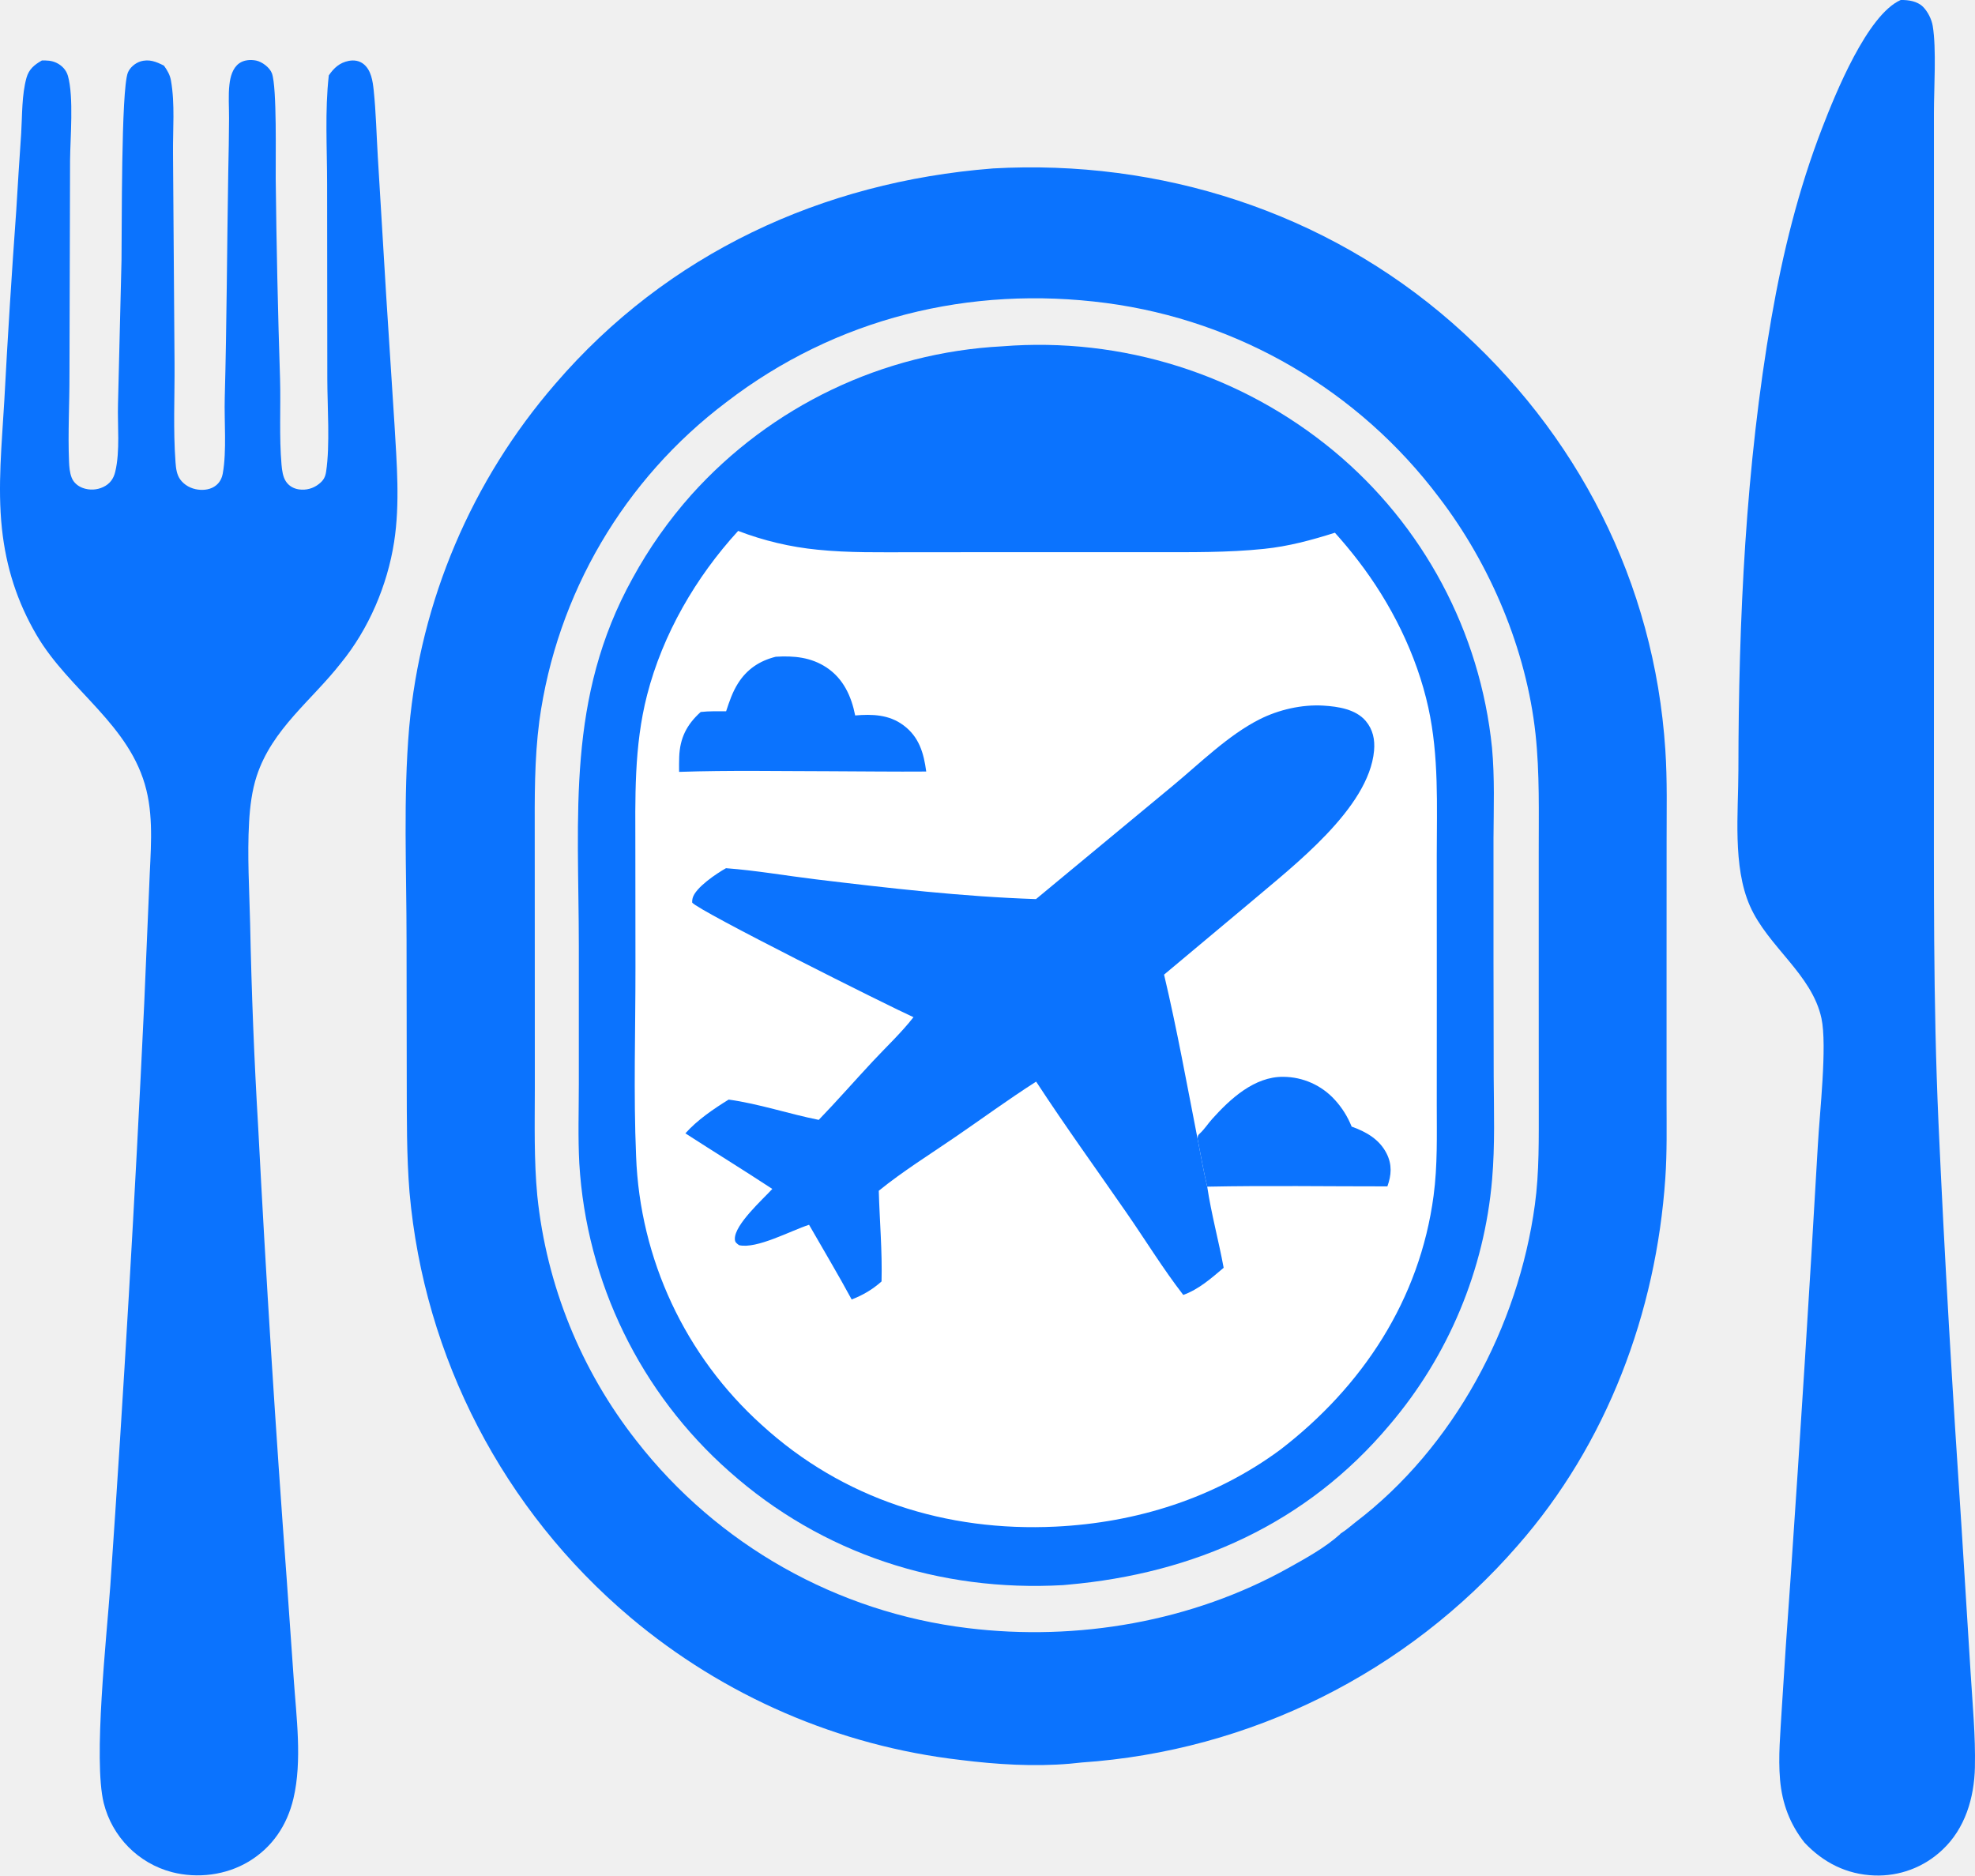
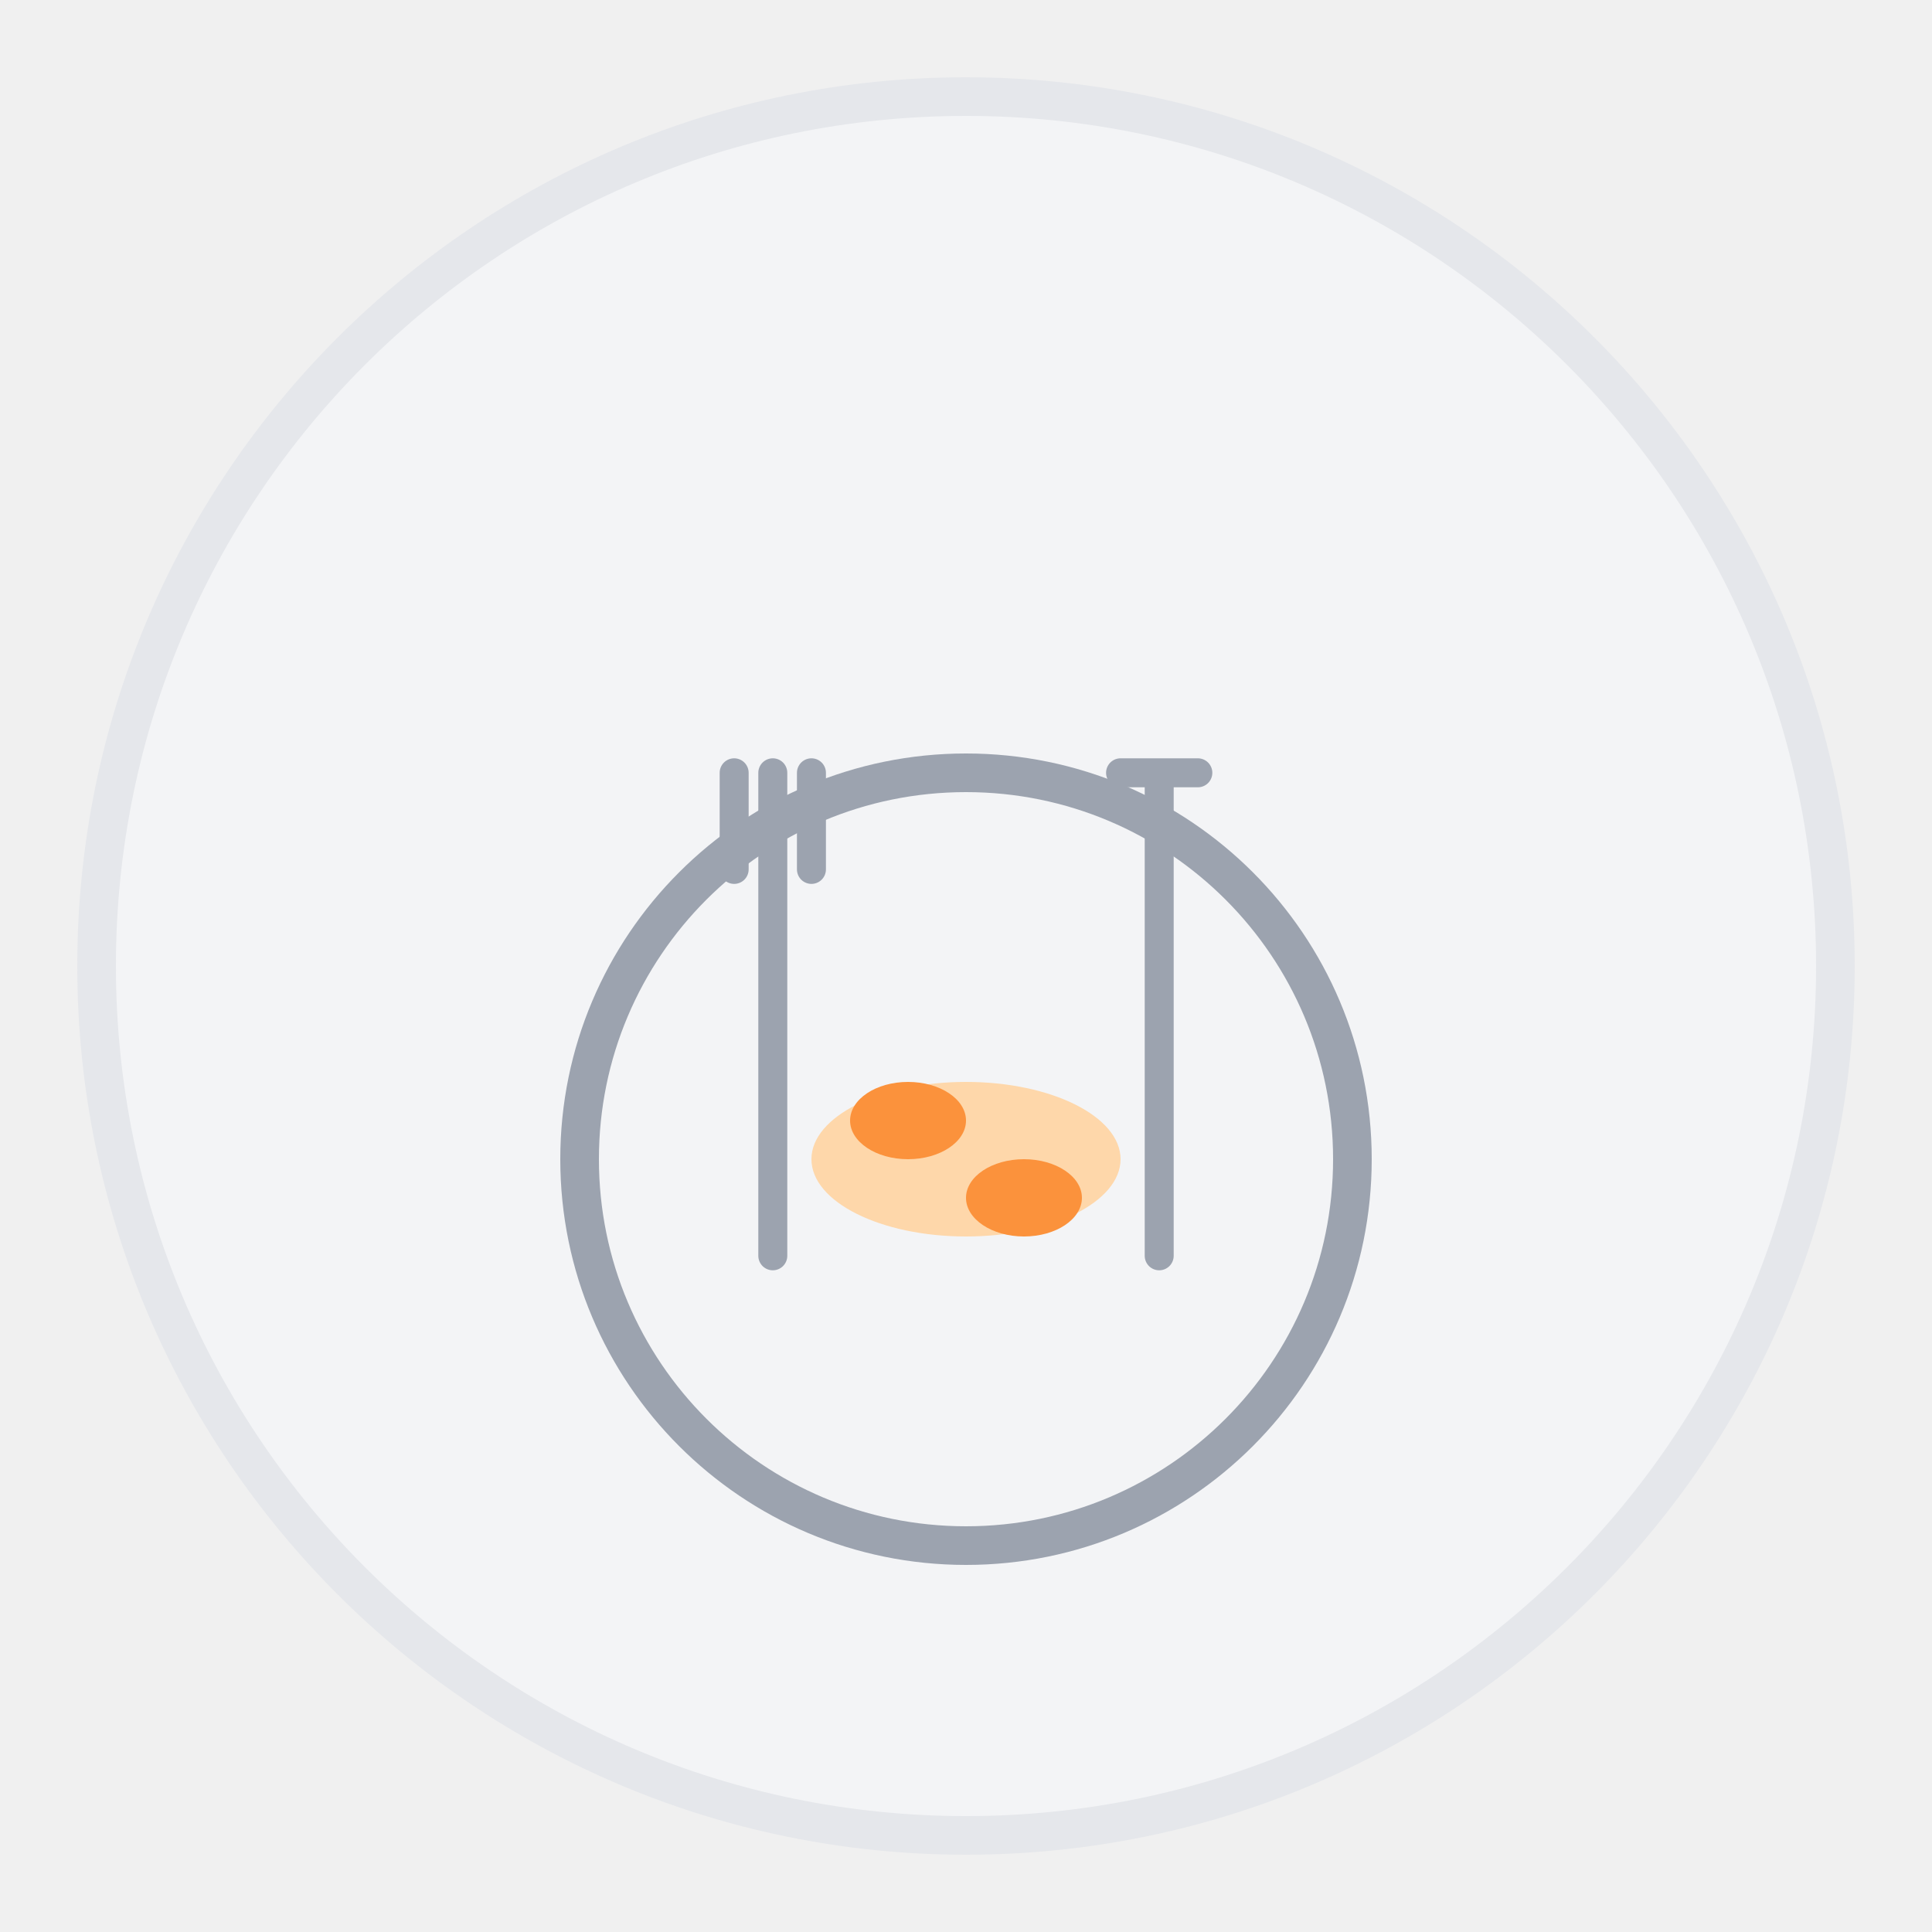
- <svg xmlns="http://www.w3.org/2000/svg" width="40" height="38" viewBox="0 0 40 38" fill="none">
-   <path d="M20.099 3.413C20.101 3.412 20.103 3.412 20.106 3.412C23.5 3.22 26.841 4.29 29.407 6.535C31.953 8.764 33.505 11.801 33.728 15.185C33.77 15.808 33.753 16.436 33.754 17.06L33.753 19.999L33.753 22.302C33.753 22.822 33.764 23.345 33.728 23.865C33.542 26.586 32.546 29.246 30.736 31.308C28.493 33.887 25.316 35.468 21.905 35.701C21.827 35.71 21.749 35.718 21.671 35.725C20.939 35.788 20.186 35.741 19.458 35.65C16.991 35.366 14.663 34.36 12.764 32.759C10.197 30.592 8.59 27.498 8.294 24.151C8.234 23.409 8.24 22.661 8.238 21.916L8.234 19.045C8.234 17.615 8.165 16.163 8.287 14.738C8.519 12.165 9.554 9.73 11.245 7.777C13.516 5.134 16.656 3.683 20.099 3.413ZM27.153 31.062C27.258 30.997 27.353 30.914 27.449 30.837C29.444 29.319 30.751 26.869 31.086 24.404C31.177 23.739 31.164 23.057 31.165 22.387L31.164 20.064L31.164 17.27C31.163 16.47 31.185 15.663 31.099 14.866C30.914 13.162 30.186 11.435 29.146 10.077C27.519 7.913 25.089 6.493 22.405 6.138C19.64 5.774 16.927 6.443 14.712 8.145C12.639 9.708 11.275 12.033 10.923 14.606C10.821 15.39 10.829 16.161 10.83 16.949L10.831 19.28L10.832 22.037C10.831 22.765 10.813 23.496 10.882 24.221C11.069 26.035 11.767 27.758 12.894 29.19C14.537 31.296 16.952 32.659 19.603 32.979C21.816 33.25 24.148 32.849 26.099 31.758C26.447 31.564 26.841 31.347 27.137 31.08C27.143 31.074 27.147 31.068 27.153 31.062Z" fill="#0B73FE" />
-   <path d="M20.298 7.015C22.725 6.82 25.132 7.579 27.008 9.131C28.826 10.637 29.979 12.797 30.218 15.146C30.274 15.756 30.251 16.366 30.248 16.978L30.248 19.45L30.252 21.809C30.256 22.501 30.279 23.198 30.22 23.889C30.063 25.722 29.337 27.461 28.144 28.862C26.463 30.864 24.188 31.875 21.617 32.1C21.588 32.104 21.56 32.106 21.531 32.108C19.034 32.249 16.647 31.474 14.772 29.807C12.97 28.215 11.877 25.97 11.733 23.57C11.704 23.037 11.723 22.494 11.723 21.959V19.157C11.722 16.503 11.47 14.135 12.812 11.713C13.143 11.106 13.543 10.539 14.002 10.023C15.618 8.223 17.883 7.141 20.298 7.015Z" fill="#0B73FE" />
-   <path d="M14.95 10.754C15.468 10.953 16.009 11.081 16.561 11.135C17.196 11.2 17.839 11.186 18.477 11.186L20.925 11.185L23.396 11.185C24.133 11.185 24.865 11.194 25.599 11.118C26.098 11.067 26.56 10.941 27.036 10.791C27.197 10.97 27.351 11.154 27.497 11.344C28.17 12.215 28.693 13.259 28.929 14.337C29.144 15.319 29.1 16.319 29.099 17.317L29.1 20.172L29.099 22.384C29.099 22.996 29.116 23.61 29.035 24.218C28.756 26.324 27.597 28.083 25.93 29.365C24.602 30.346 23.02 30.843 21.38 30.923C19.17 31.03 17.074 30.368 15.428 28.864C13.878 27.468 12.96 25.504 12.883 23.42C12.829 22.154 12.871 20.872 12.87 19.604L12.868 17.237C12.867 16.164 12.836 15.127 13.106 14.076C13.424 12.842 14.093 11.69 14.95 10.754Z" fill="white" />
-   <path d="M20.982 18.212L23.766 15.905C24.307 15.456 24.877 14.891 25.507 14.572C25.896 14.375 26.369 14.266 26.805 14.293C27.101 14.311 27.456 14.365 27.659 14.602C27.807 14.777 27.849 14.982 27.829 15.207C27.723 16.375 26.187 17.544 25.347 18.26L23.576 19.742C23.836 20.838 24.037 21.958 24.254 23.064C24.318 23.387 24.373 23.717 24.45 24.037C24.532 24.586 24.682 25.133 24.783 25.68C24.531 25.893 24.279 26.117 23.965 26.23C23.556 25.702 23.199 25.119 22.818 24.569C22.206 23.685 21.573 22.809 20.985 21.909C20.429 22.264 19.891 22.659 19.346 23.032C18.831 23.385 18.283 23.726 17.798 24.12C17.815 24.731 17.87 25.346 17.854 25.957C17.671 26.12 17.477 26.234 17.249 26.322C16.973 25.811 16.674 25.313 16.386 24.809C16.019 24.926 15.327 25.305 14.968 25.222C14.918 25.183 14.884 25.167 14.883 25.095C14.877 24.805 15.452 24.29 15.642 24.083C15.06 23.701 14.466 23.335 13.881 22.957C14.119 22.689 14.454 22.46 14.758 22.273C15.369 22.357 15.975 22.563 16.582 22.684C16.954 22.299 17.307 21.894 17.673 21.502C17.947 21.208 18.254 20.92 18.501 20.604C18.022 20.39 14.147 18.451 14.019 18.283C14.019 18.243 14.017 18.235 14.028 18.192C14.083 17.979 14.519 17.689 14.704 17.586C15.307 17.631 15.916 17.738 16.518 17.811C18.003 17.99 19.486 18.162 20.982 18.212Z" fill="#0B73FE" />
-   <path d="M15.711 13.303C16.077 13.28 16.427 13.312 16.742 13.522C17.082 13.748 17.244 14.106 17.32 14.492C17.667 14.463 18.003 14.473 18.295 14.689C18.615 14.925 18.709 15.254 18.759 15.628C18.113 15.633 17.466 15.624 16.82 15.622C15.8 15.621 14.774 15.6 13.754 15.635C13.753 15.535 13.752 15.434 13.756 15.334C13.77 14.948 13.909 14.677 14.191 14.422C14.362 14.402 14.535 14.408 14.706 14.408C14.771 14.211 14.834 14.021 14.945 13.845C15.126 13.556 15.383 13.385 15.711 13.303Z" fill="#0B73FE" />
-   <path d="M24.254 23.064C24.264 23.003 24.254 23.002 24.302 22.958C24.395 22.872 24.465 22.761 24.55 22.666C24.917 22.257 25.407 21.805 25.991 21.812C26.387 21.814 26.764 21.982 27.031 22.274C27.18 22.436 27.293 22.617 27.375 22.82C27.669 22.925 27.94 23.078 28.085 23.369C28.196 23.593 28.181 23.802 28.099 24.031C26.884 24.032 25.665 24.012 24.45 24.037C24.373 23.717 24.318 23.387 24.254 23.064Z" fill="#0B73FE" />
-   <path d="M17.529 9.211C19.817 9.176 22.11 9.207 24.399 9.208C24.286 9.394 24.151 9.538 23.994 9.686C23.818 9.82 23.629 9.926 23.415 9.986C23.014 10.099 19.218 10.098 18.689 10.039C18.485 10.016 18.311 9.96 18.133 9.858C17.89 9.72 17.604 9.488 17.529 9.211Z" fill="#0B73FE" />
-   <path d="M3.321 1.33C3.389 1.425 3.443 1.517 3.463 1.634C3.546 2.103 3.499 2.63 3.504 3.107L3.535 7.352C3.54 8.016 3.505 8.705 3.555 9.366C3.564 9.485 3.578 9.613 3.651 9.713C3.735 9.828 3.869 9.899 4.009 9.917C4.135 9.934 4.273 9.914 4.374 9.833C4.453 9.77 4.494 9.687 4.512 9.589C4.594 9.135 4.539 8.531 4.552 8.057C4.593 6.532 4.597 5.007 4.623 3.481C4.63 3.119 4.638 2.757 4.639 2.395C4.64 2.171 4.621 1.934 4.647 1.711C4.664 1.557 4.711 1.378 4.844 1.283C4.941 1.213 5.075 1.204 5.189 1.227C5.309 1.252 5.466 1.369 5.508 1.488C5.611 1.774 5.58 3.216 5.584 3.62C5.599 4.972 5.628 6.324 5.672 7.675C5.688 8.25 5.652 8.843 5.702 9.415C5.712 9.526 5.728 9.658 5.791 9.752C5.852 9.844 5.944 9.896 6.052 9.913C6.198 9.935 6.346 9.895 6.461 9.802C6.551 9.731 6.588 9.665 6.605 9.553C6.686 9.021 6.63 8.234 6.629 7.677L6.625 3.729C6.625 3.004 6.578 2.248 6.659 1.528C6.762 1.376 6.879 1.269 7.064 1.233C7.17 1.213 7.276 1.228 7.363 1.297C7.519 1.422 7.549 1.645 7.569 1.832C7.615 2.277 7.625 2.731 7.652 3.178L7.822 5.994L7.99 8.604C8.035 9.385 8.103 10.2 7.982 10.978C7.846 11.855 7.468 12.741 6.906 13.429C6.312 14.19 5.512 14.764 5.199 15.719C5.103 16.011 5.062 16.343 5.045 16.65C5.006 17.331 5.05 18.03 5.066 18.712C5.094 20.093 5.148 21.472 5.23 22.85C5.388 25.894 5.58 28.936 5.806 31.976L5.948 33.996C6.001 34.778 6.124 35.663 5.943 36.431C5.815 36.971 5.516 37.42 5.036 37.708C4.576 37.984 4.001 38.055 3.483 37.922C2.801 37.743 2.272 37.207 2.101 36.523C1.885 35.648 2.16 33.16 2.234 32.122C2.506 28.193 2.735 24.261 2.921 20.326L3.023 17.93C3.045 17.294 3.118 16.628 2.965 16.004C2.643 14.684 1.404 13.992 0.744 12.869C0.347 12.193 0.122 11.486 0.039 10.707C-0.052 9.858 0.038 8.971 0.087 8.122C0.155 6.836 0.236 5.55 0.329 4.266C0.36 3.745 0.393 3.223 0.429 2.703C0.451 2.342 0.439 1.924 0.537 1.574C0.586 1.401 0.697 1.311 0.848 1.225C0.953 1.223 1.043 1.226 1.14 1.271C1.253 1.324 1.342 1.417 1.376 1.538C1.496 1.966 1.423 2.788 1.419 3.246L1.407 7.6C1.408 8.179 1.374 8.77 1.398 9.347C1.402 9.455 1.411 9.572 1.451 9.674C1.49 9.775 1.576 9.847 1.676 9.884C1.81 9.933 1.959 9.927 2.089 9.866C2.224 9.803 2.3 9.699 2.334 9.556C2.435 9.136 2.377 8.616 2.39 8.18L2.461 5.27C2.47 4.7 2.451 1.826 2.589 1.473C2.629 1.371 2.734 1.281 2.837 1.247C3.016 1.189 3.163 1.249 3.321 1.33Z" fill="#0B73FE" />
-   <path d="M38.495 0C38.649 -0.003 38.831 0.023 38.946 0.137C39.043 0.233 39.122 0.391 39.144 0.526C39.221 0.99 39.168 1.781 39.168 2.286L39.169 5.995L39.168 15.388C39.169 17.834 39.151 20.286 39.26 22.73C39.382 25.469 39.546 28.213 39.728 30.948L39.911 33.881C39.95 34.517 40.012 35.162 39.998 35.799C39.984 36.417 39.8 37.041 39.336 37.473C38.966 37.823 38.47 38.009 37.961 37.989C37.403 37.969 36.928 37.729 36.548 37.325C36.251 36.951 36.094 36.53 36.052 36.054C36.011 35.585 36.059 35.107 36.085 34.638C36.139 33.761 36.198 32.885 36.262 32.009C36.463 29.069 36.649 26.127 36.818 23.184C36.851 22.56 37.01 21.183 36.89 20.626C36.696 19.731 35.805 19.177 35.441 18.349C35.088 17.547 35.207 16.462 35.208 15.597C35.211 12.554 35.355 9.443 35.877 6.441C36.106 5.124 36.423 3.838 36.906 2.589C37.171 1.901 37.818 0.299 38.495 0Z" fill="#0B73FE" />
+ <svg xmlns="http://www.w3.org/2000/svg" width="100" height="100" viewBox="0 0 100 100" fill="none">
+   <circle cx="50" cy="50" r="45" fill="#F3F4F6" stroke="#E5E7EB" stroke-width="2" />
+   <g transform="translate(25, 25)">
+     <circle cx="25" cy="35" r="20" fill="none" stroke="#9CA3AF" stroke-width="2" />
+     <path d="M15 15 L15 25 M13 15 L13 20 M17 15 L17 20 M15 25 L15 40" stroke="#9CA3AF" stroke-width="1.5" stroke-linecap="round" />
+     <path d="M35 15 L35 40 M33 15 L37 15" stroke="#9CA3AF" stroke-width="1.5" stroke-linecap="round" />
+     <ellipse cx="25" cy="35" rx="8" ry="4" fill="#FED7AA" />
+     <ellipse cx="22" cy="33" rx="3" ry="2" fill="#FB923C" />
+     <ellipse cx="28" cy="37" rx="3" ry="2" fill="#FB923C" />
+   </g>
</svg>
